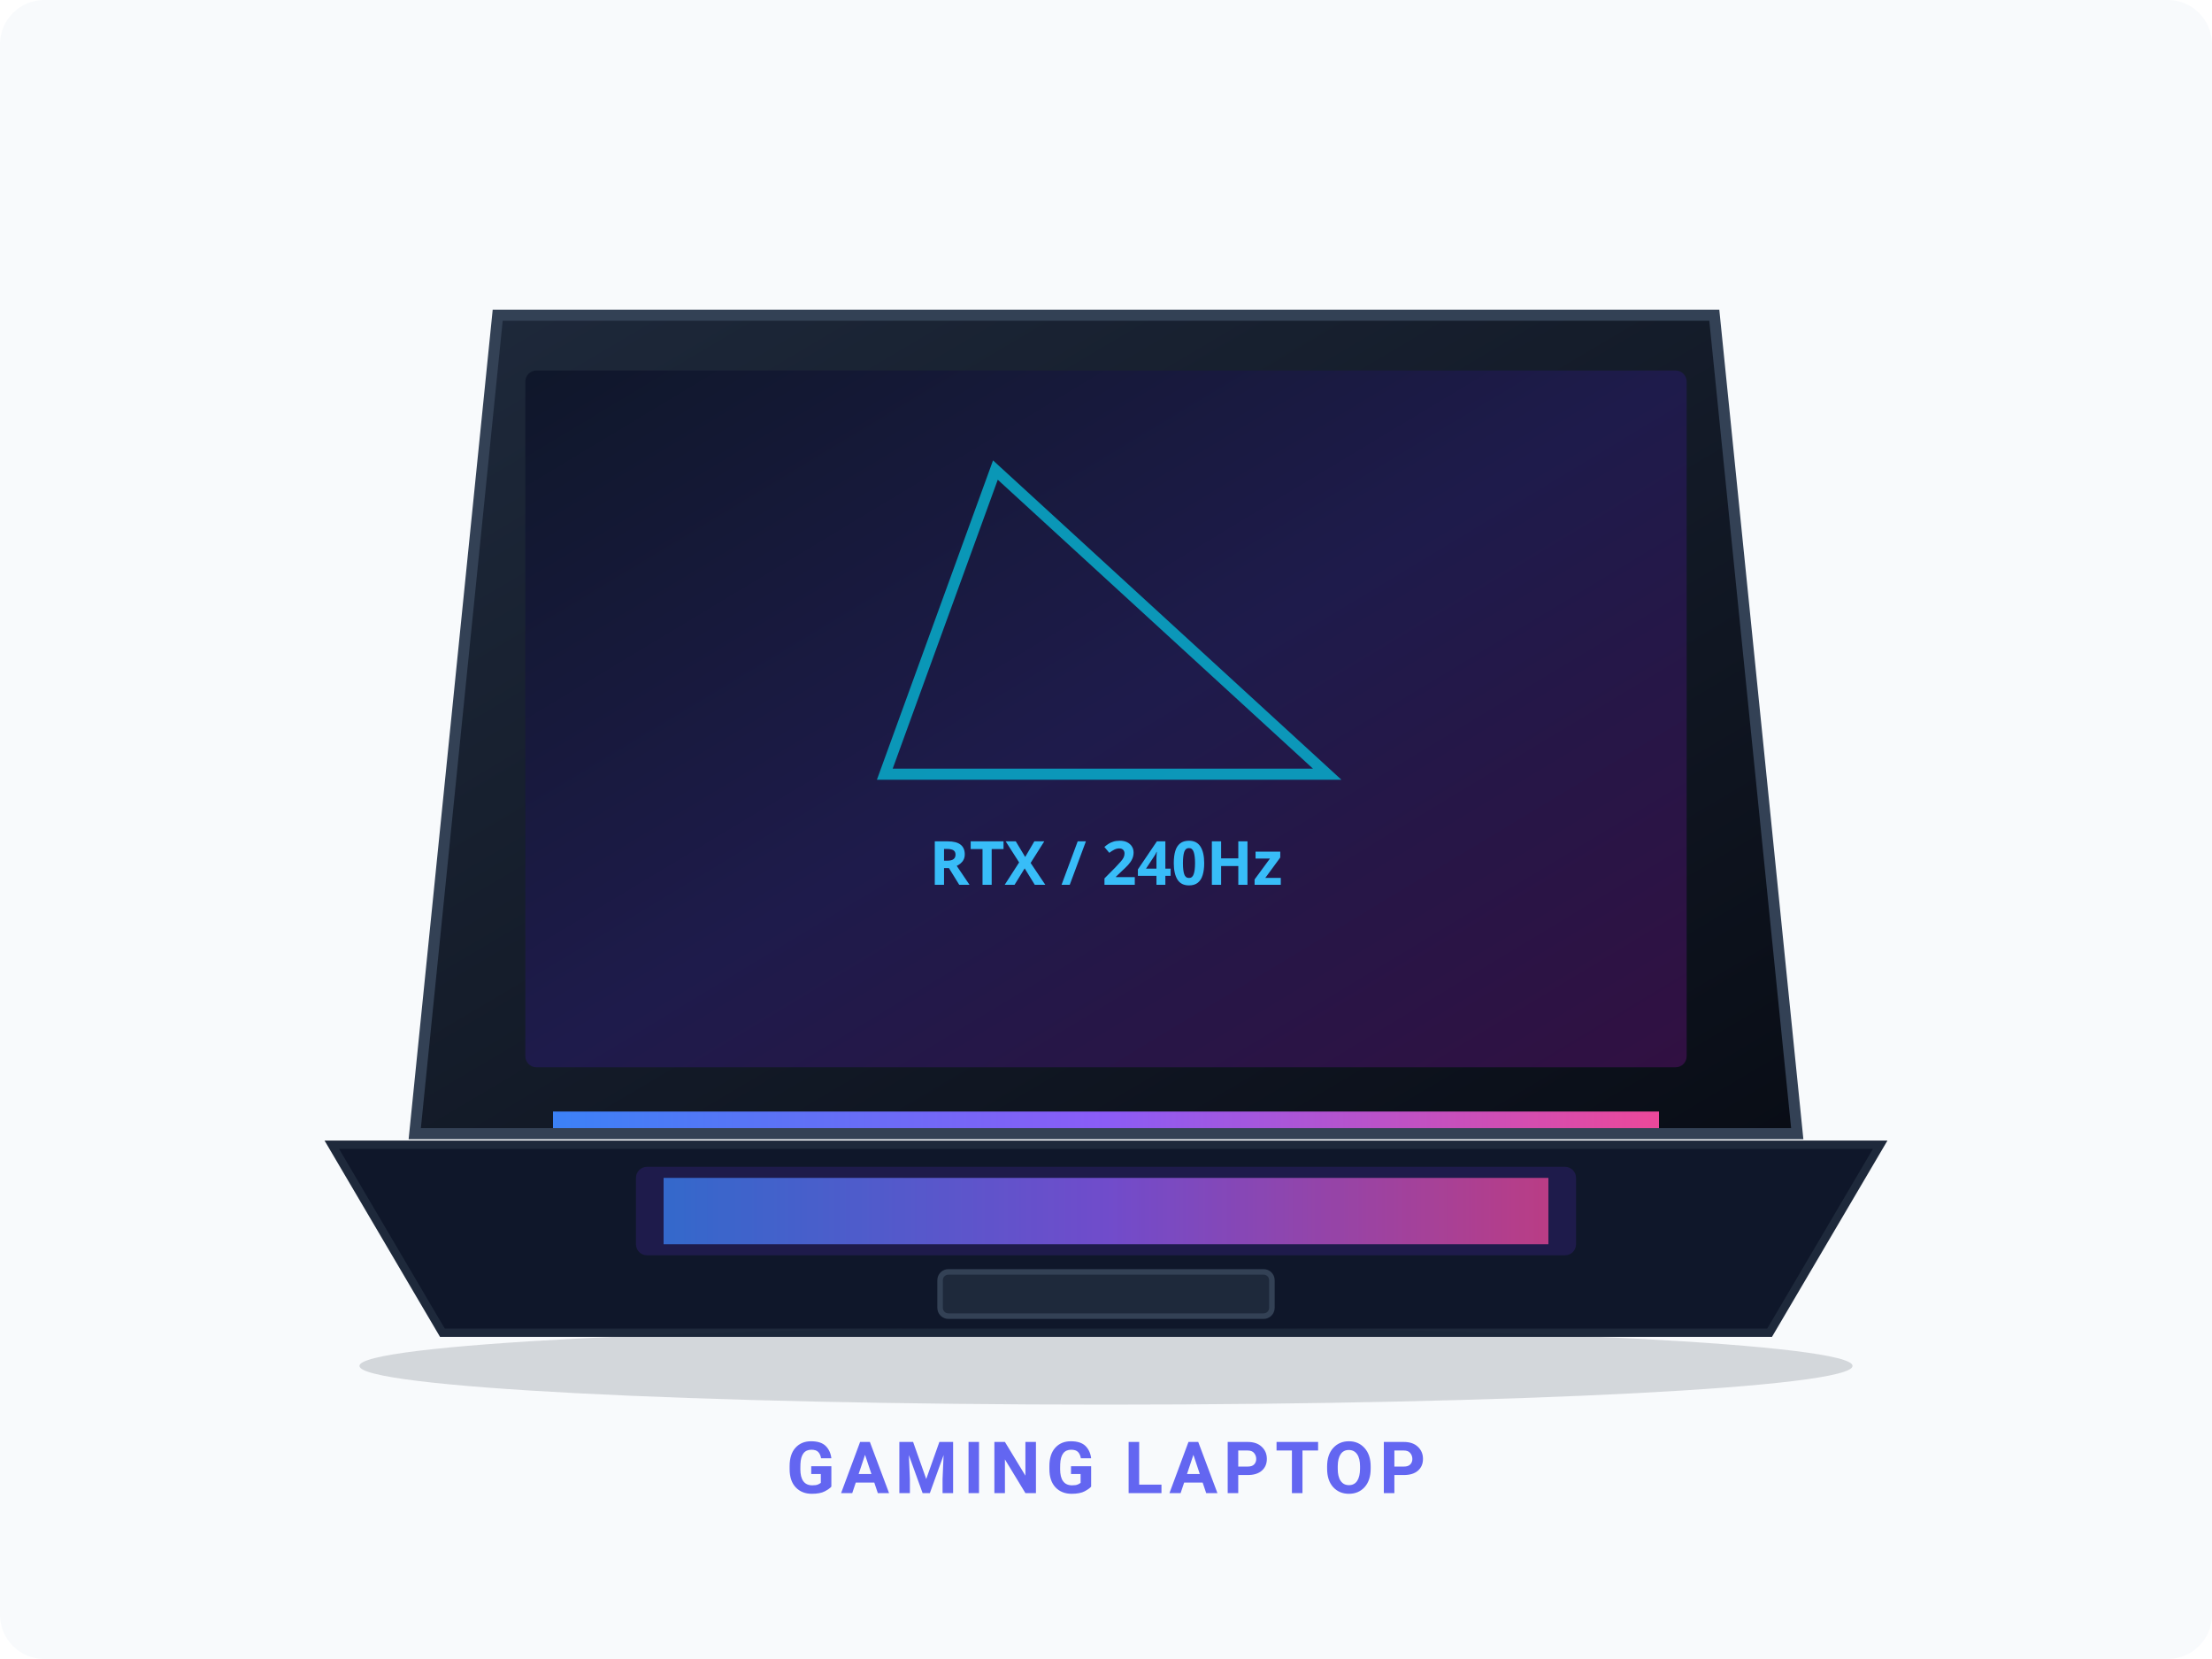
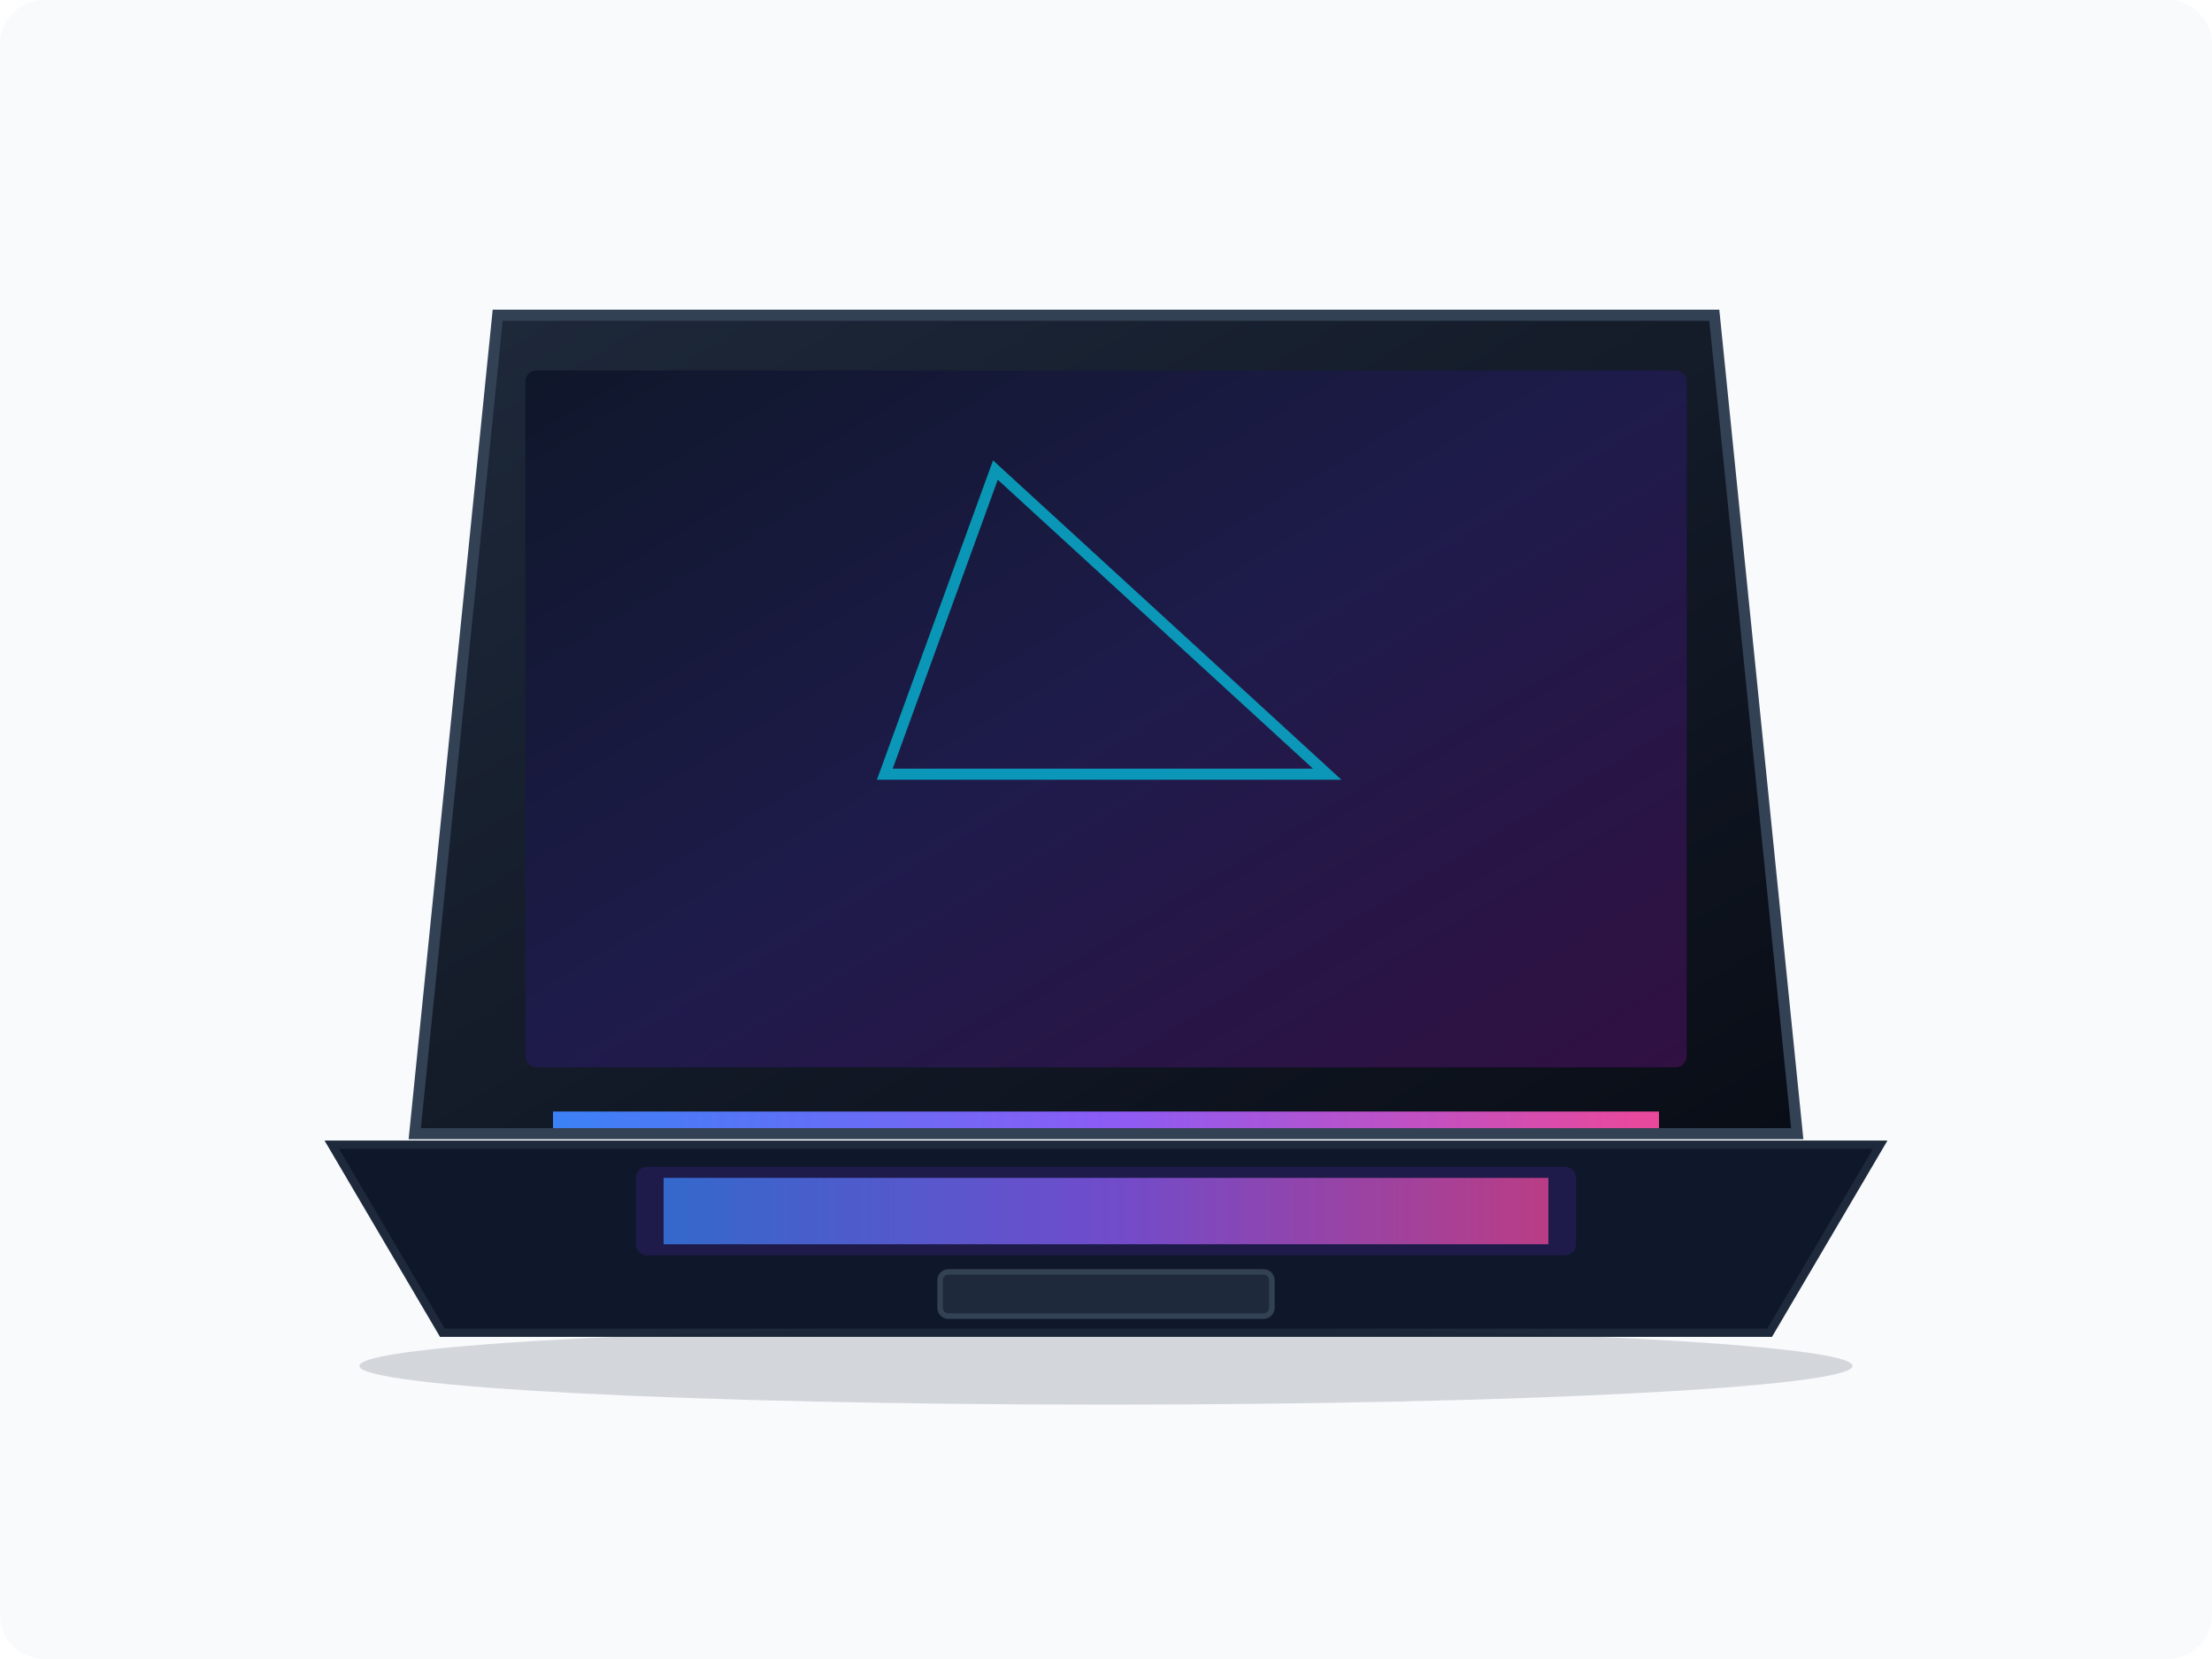
<svg xmlns="http://www.w3.org/2000/svg" viewBox="0 0 400 300" width="100%" height="100%">
  <defs>
    <linearGradient id="gamingScreen" x1="0%" y1="0%" x2="100%" y2="100%">
      <stop offset="0%" stop-color="#0f172a" />
      <stop offset="50%" stop-color="#1e1b4b" />
      <stop offset="100%" stop-color="#311042" />
    </linearGradient>
    <linearGradient id="rgbAccent" x1="0%" y1="0%" x2="100%" y2="0%">
      <stop offset="0%" stop-color="#3b82f6" />
      <stop offset="50%" stop-color="#8b5cf6" />
      <stop offset="100%" stop-color="#ec4899" />
    </linearGradient>
    <linearGradient id="darkArmor" x1="0%" y1="0%" x2="100%" y2="100%">
      <stop offset="0%" stop-color="#1e293b" />
      <stop offset="100%" stop-color="#090d16" />
    </linearGradient>
  </defs>
  <rect width="400" height="300" fill="#f8fafc" rx="8" />
  <g transform="translate(60, 45)">
    <polygon points="30,12 250,12 265,160 15,160" fill="url(#darkArmor)" stroke="#334155" stroke-width="2" />
    <rect x="35" y="22" width="210" height="126" rx="2" fill="url(#gamingScreen)" />
    <polygon points="120,40 180,95 100,95" fill="none" stroke="#06b6d4" stroke-width="2" opacity="0.8" />
-     <text x="140" y="115" text-anchor="middle" fill="#38bdf8" font-family="sans-serif" font-size="11" font-weight="bold">RTX / 240Hz</text>
    <rect x="40" y="156" width="200" height="3" fill="url(#rgbAccent)" />
    <path d="M 0 162 L 280 162 L 260 196 L 20 196 Z" fill="#0f172a" stroke="#1e293b" stroke-width="1.5" />
    <rect x="55" y="166" width="170" height="16" rx="2" fill="#1e1b4b" />
    <rect x="60" y="168" width="160" height="12" fill="url(#rgbAccent)" opacity="0.75" />
    <rect x="110" y="185" width="60" height="8" rx="1.5" fill="#1e293b" stroke="#334155" stroke-width="1" />
    <ellipse cx="140" cy="202" rx="135" ry="7" fill="#0f172a" opacity="0.16" />
  </g>
-   <text x="200" y="270" text-anchor="middle" fill="#6366f1" font-family="-apple-system, BlinkMacSystemFont, 'Segoe UI', Roboto, sans-serif" font-size="13" font-weight="700" letter-spacing="1">GAMING LAPTOP</text>
</svg>
